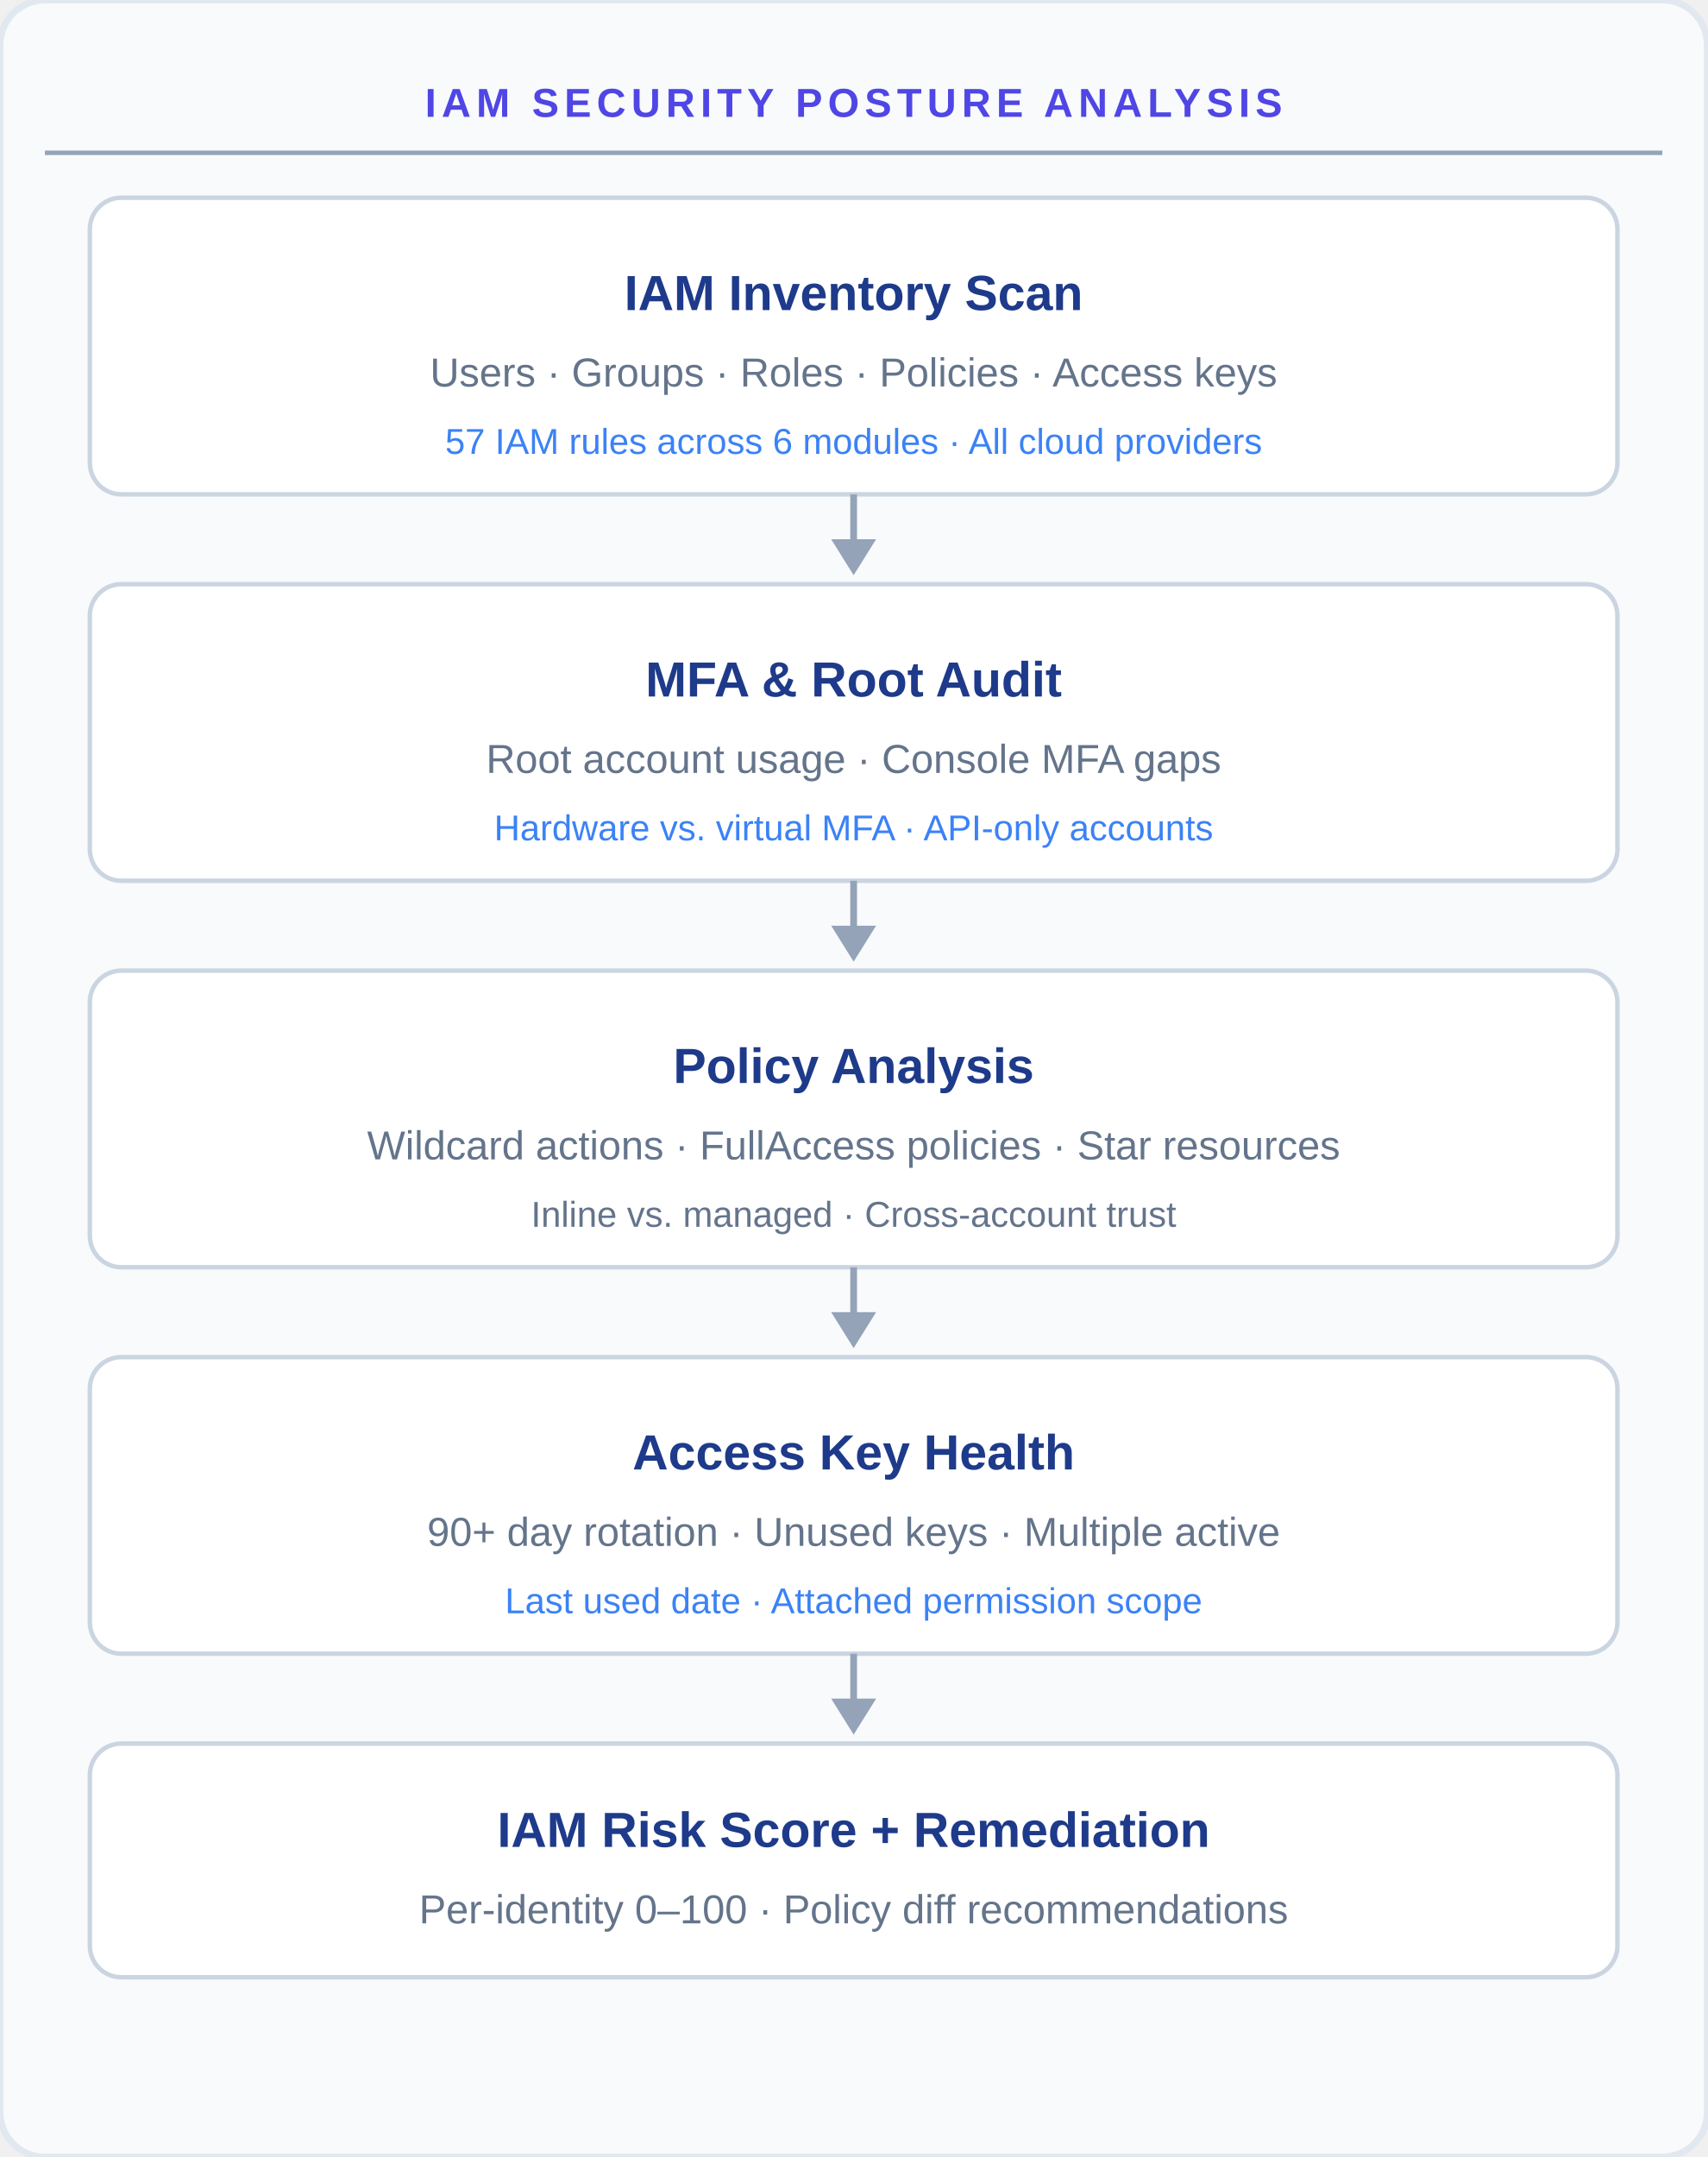
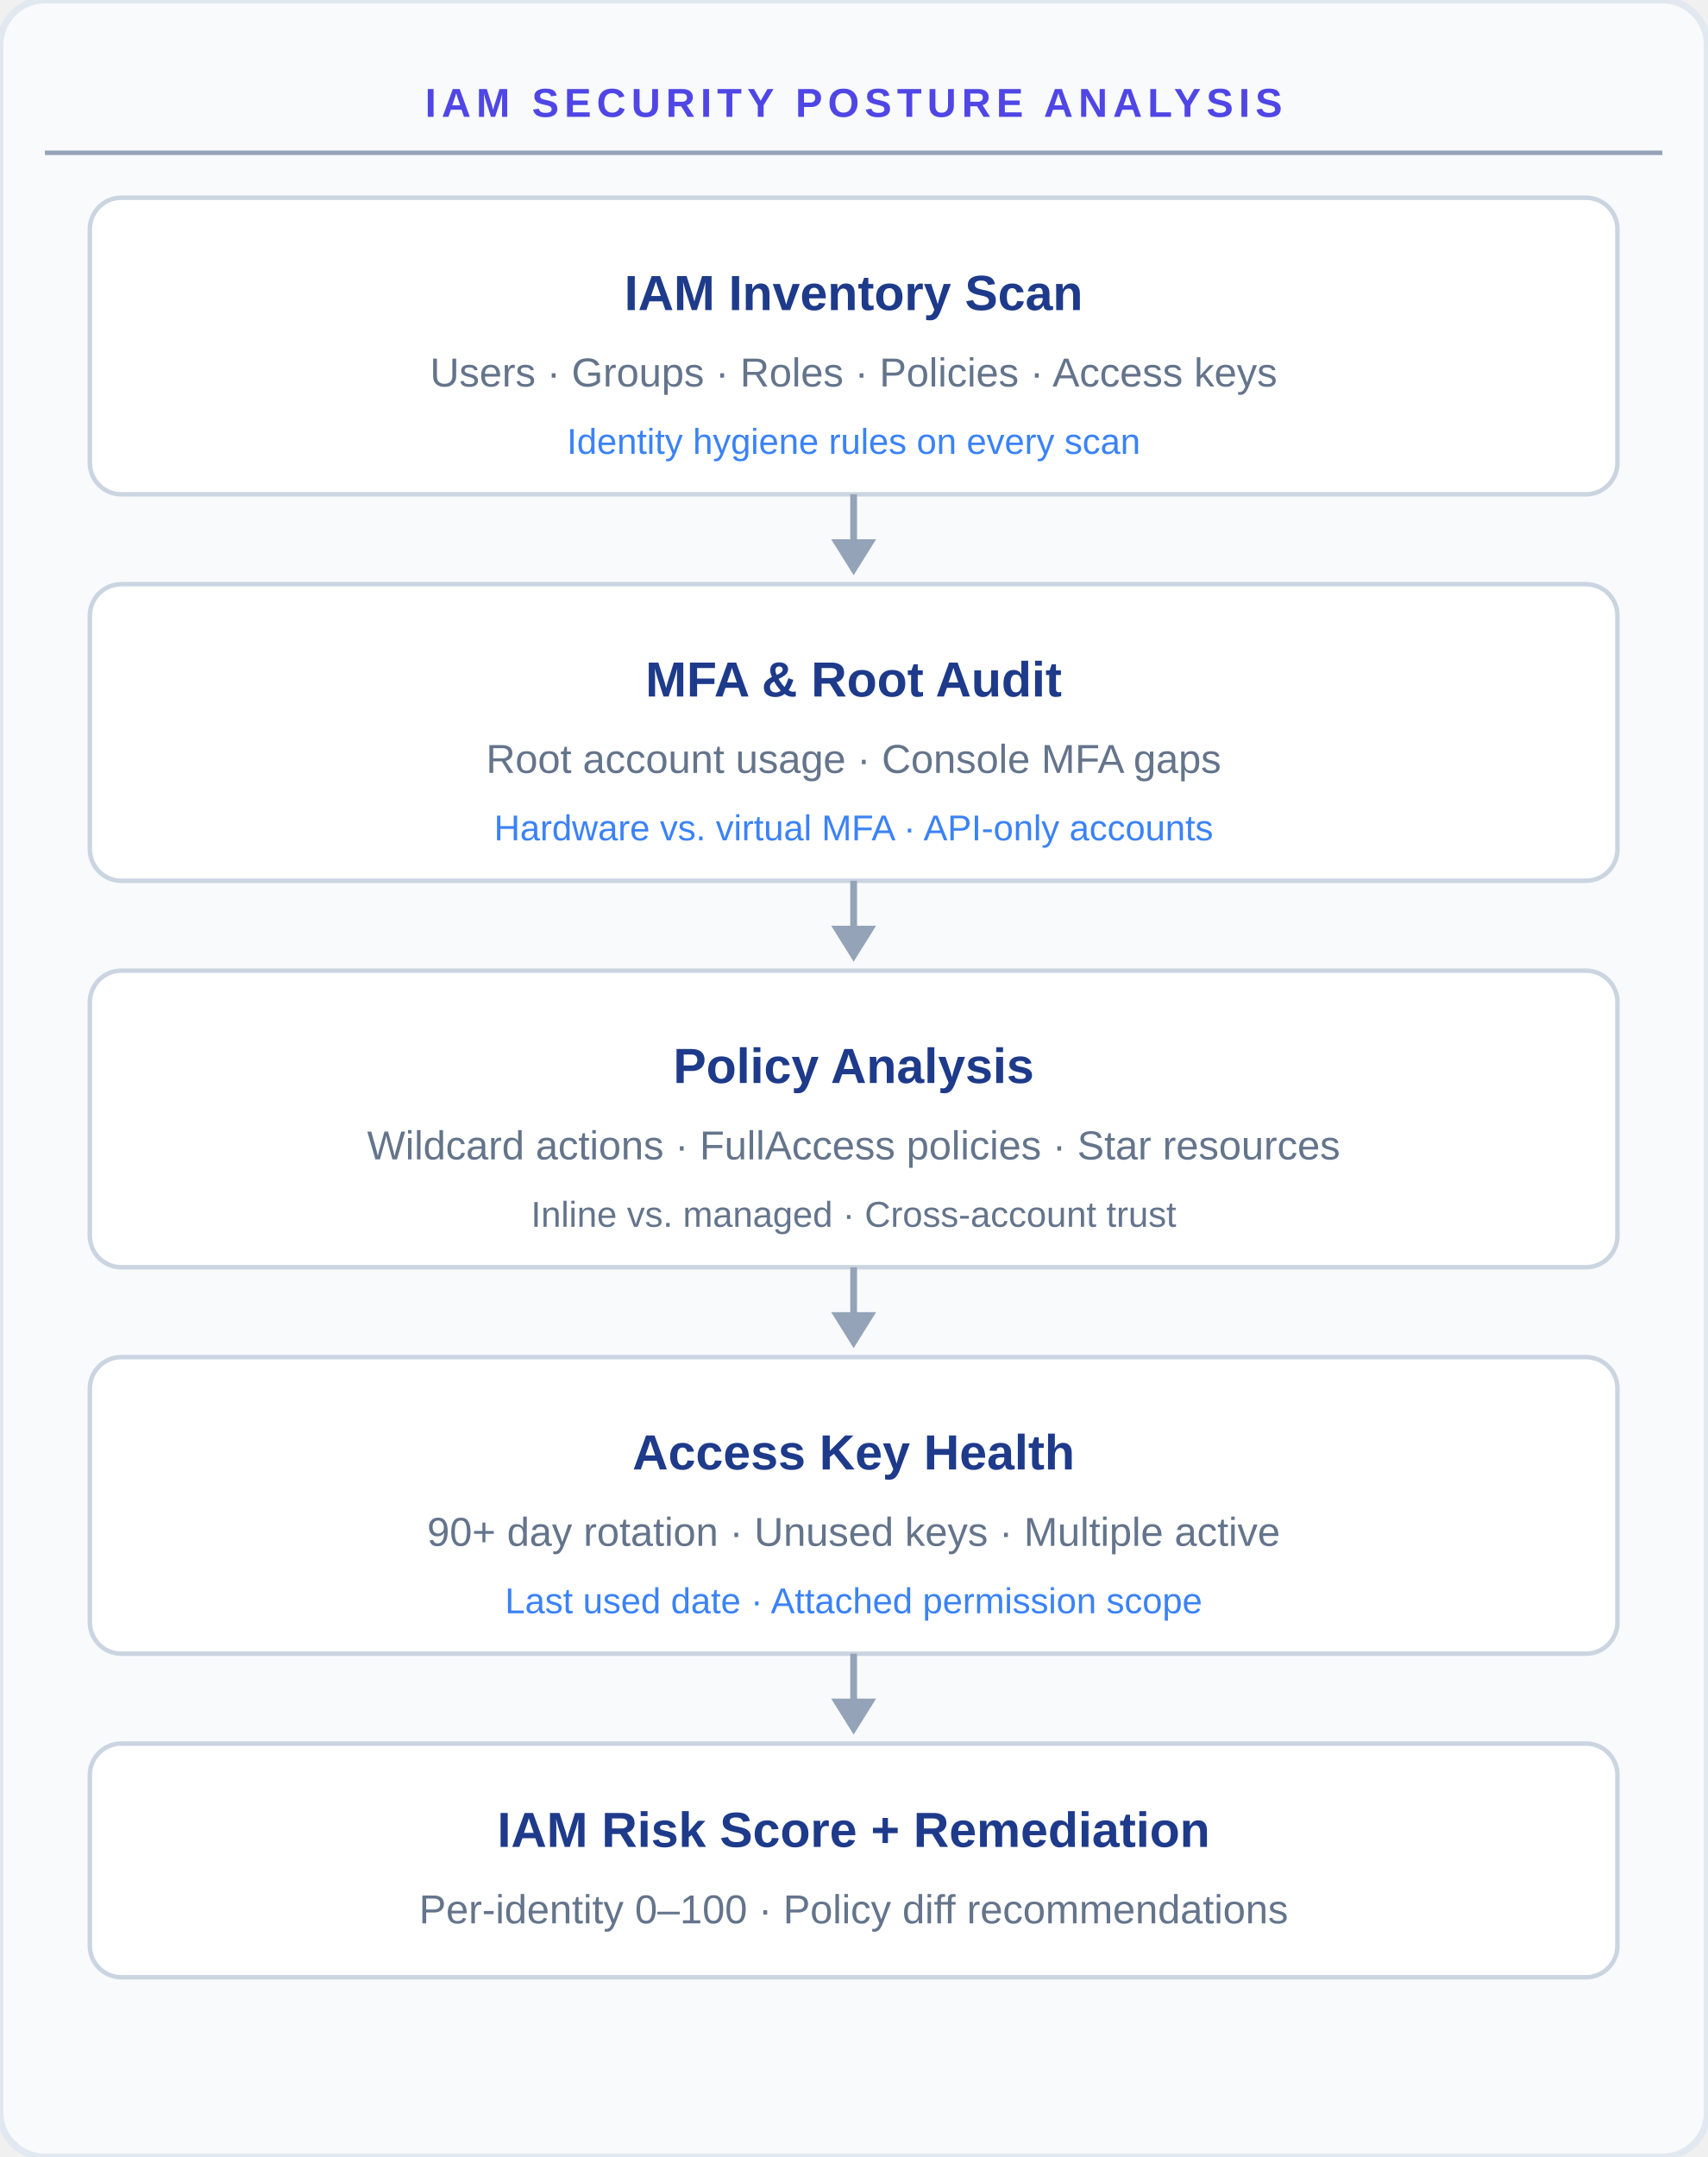
<svg xmlns="http://www.w3.org/2000/svg" viewBox="0 0 380 480" width="380" height="480" font-family="Arial, sans-serif">
  <rect width="380" height="480" fill="#F8FAFC" rx="10" stroke="#E2E8F0" stroke-width="1.5" />
  <text x="190" y="26" text-anchor="middle" font-size="9" font-weight="700" fill="#4F46E5" letter-spacing="1.2">IAM SECURITY POSTURE ANALYSIS</text>
  <line x1="10" y1="34" x2="370" y2="34" stroke="#94A3B8" stroke-width="1" />
  <rect x="20" y="44" width="340" height="66" fill="#FFFFFF" stroke="#CBD5E1" stroke-width="1" rx="7" />
  <text x="190" y="69" text-anchor="middle" font-size="11" font-weight="700" fill="#1E3A8A">IAM Inventory Scan</text>
  <text x="190" y="86" text-anchor="middle" font-size="9" fill="#64748B">Users · Groups · Roles · Policies · Access keys</text>
-   <text x="190" y="101" text-anchor="middle" font-size="8" fill="#3B82F6">57 IAM rules across 6 modules · All cloud providers</text>
+   <text x="190" y="101" text-anchor="middle" font-size="8" fill="#3B82F6">Identity hygiene rules on every scan</text>
  <line x1="190" y1="110" x2="190" y2="122" stroke="#94A3B8" stroke-width="1.5" />
  <polygon points="185,120 190,128 195,120" fill="#94A3B8" />
  <rect x="20" y="130" width="340" height="66" fill="#FFFFFF" stroke="#CBD5E1" stroke-width="1" rx="7" />
  <text x="190" y="155" text-anchor="middle" font-size="11" font-weight="700" fill="#1E3A8A">MFA &amp; Root Audit</text>
  <text x="190" y="172" text-anchor="middle" font-size="9" fill="#64748B">Root account usage · Console MFA gaps</text>
  <text x="190" y="187" text-anchor="middle" font-size="8" fill="#3B82F6">Hardware vs. virtual MFA · API-only accounts</text>
  <line x1="190" y1="196" x2="190" y2="208" stroke="#94A3B8" stroke-width="1.5" />
  <polygon points="185,206 190,214 195,206" fill="#94A3B8" />
  <rect x="20" y="216" width="340" height="66" fill="#FFFFFF" stroke="#CBD5E1" stroke-width="1" rx="7" />
  <text x="190" y="241" text-anchor="middle" font-size="11" font-weight="700" fill="#1E3A8A">Policy Analysis</text>
  <text x="190" y="258" text-anchor="middle" font-size="9" fill="#64748B">Wildcard actions · FullAccess policies · Star resources</text>
  <text x="190" y="273" text-anchor="middle" font-size="8" fill="#64748B">Inline vs. managed · Cross-account trust</text>
  <line x1="190" y1="282" x2="190" y2="294" stroke="#94A3B8" stroke-width="1.5" />
  <polygon points="185,292 190,300 195,292" fill="#94A3B8" />
  <rect x="20" y="302" width="340" height="66" fill="#FFFFFF" stroke="#CBD5E1" stroke-width="1" rx="7" />
  <text x="190" y="327" text-anchor="middle" font-size="11" font-weight="700" fill="#1E3A8A">Access Key Health</text>
  <text x="190" y="344" text-anchor="middle" font-size="9" fill="#64748B">90+ day rotation · Unused keys · Multiple active</text>
  <text x="190" y="359" text-anchor="middle" font-size="8" fill="#3B82F6">Last used date · Attached permission scope</text>
  <line x1="190" y1="368" x2="190" y2="380" stroke="#94A3B8" stroke-width="1.5" />
  <polygon points="185,378 190,386 195,378" fill="#94A3B8" />
  <rect x="20" y="388" width="340" height="52" fill="#FFFFFF" stroke="#CBD5E1" stroke-width="1" rx="7" />
  <text x="190" y="411" text-anchor="middle" font-size="11" font-weight="700" fill="#1E3A8A">IAM Risk Score + Remediation</text>
  <text x="190" y="428" text-anchor="middle" font-size="9" fill="#64748B">Per-identity 0–100 · Policy diff recommendations</text>
</svg>
